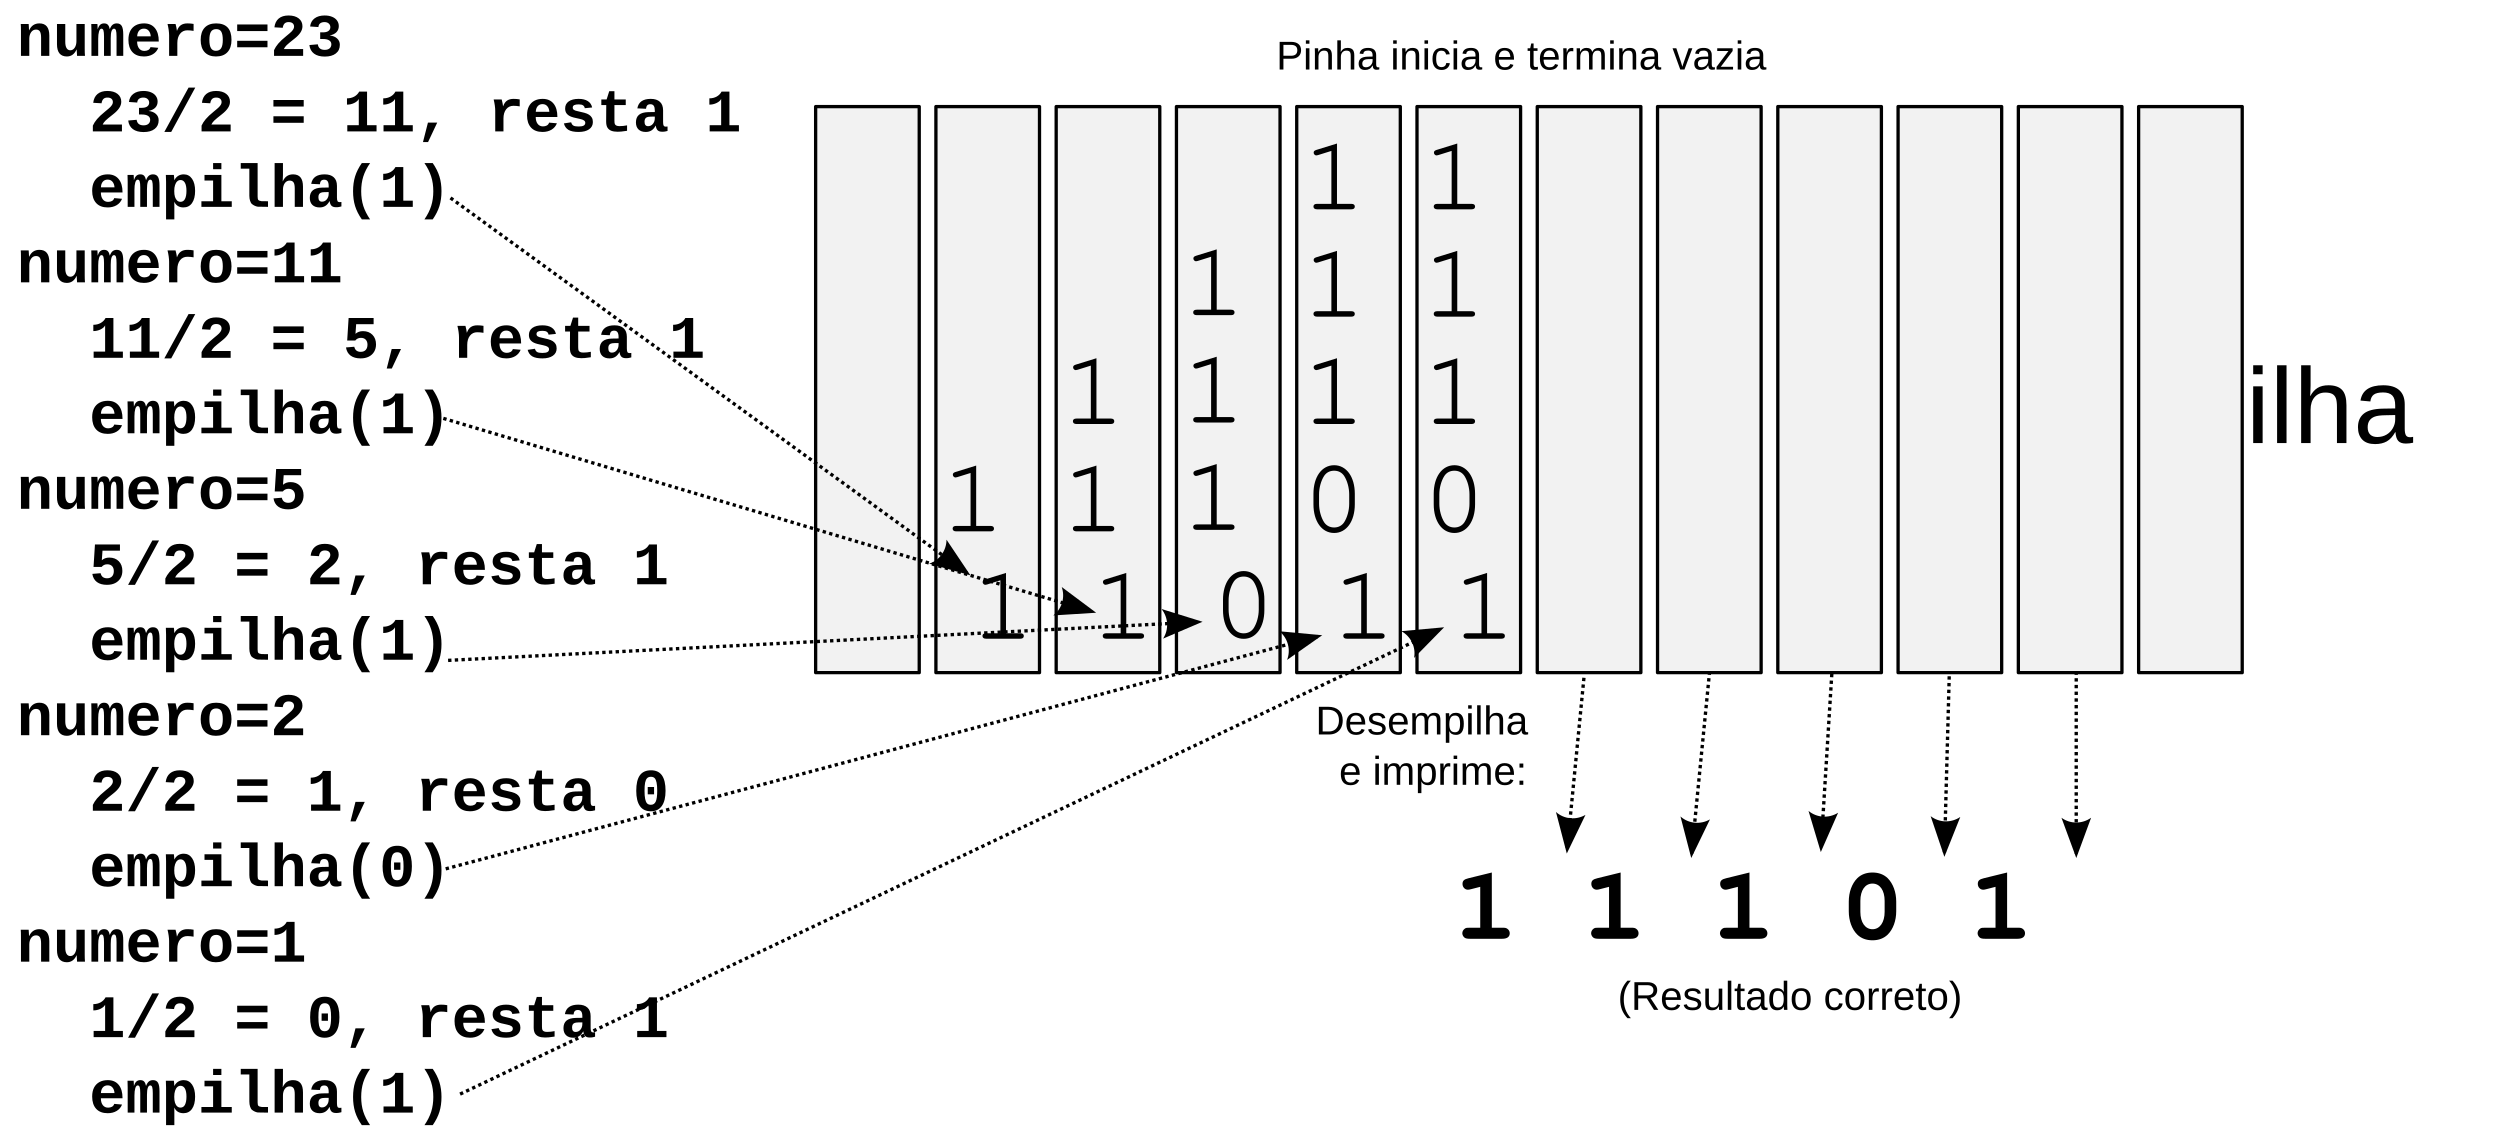
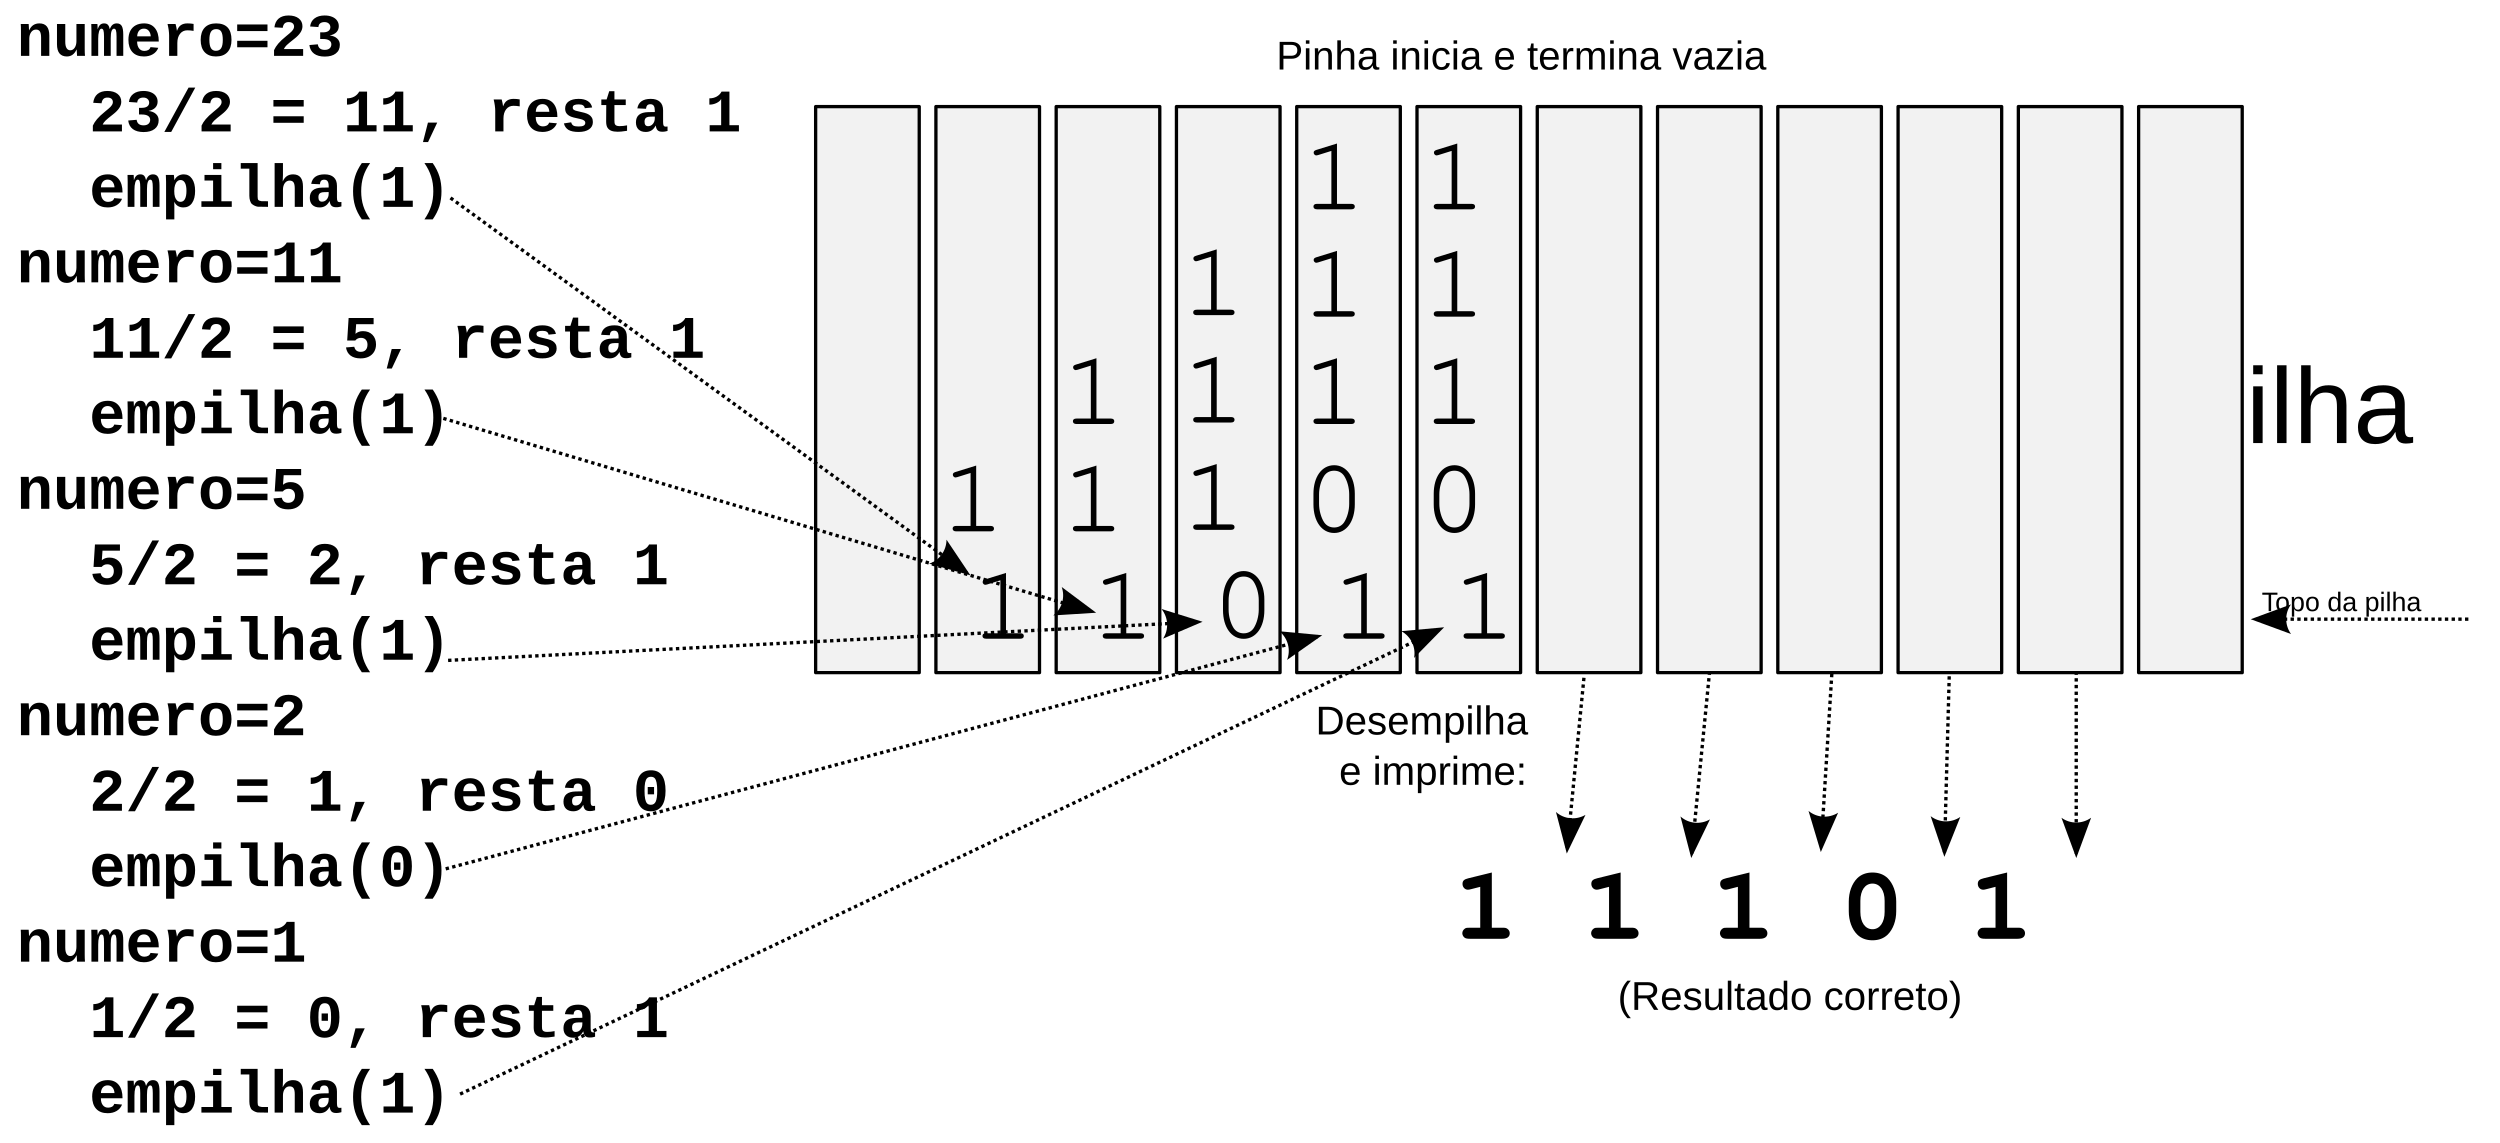
<svg xmlns="http://www.w3.org/2000/svg" width="745.221" height="340.425" id="svg2" version="1.1">
  <defs id="defs4">
    <marker orient="auto" refY="0" refX="0" id="Arrow2Mend" style="overflow:visible">
      <path id="path5326" style="fill-rule:evenodd;stroke-width:0.625;stroke-linejoin:round" d="M 8.719,4.034 -2.207,0.016 8.719,-4.002 c -1.745,2.372 -1.735,5.617 -6e-7,8.035 z" transform="scale(-0.6,-0.6)" />
    </marker>
    <marker orient="auto" refY="0" refX="0" id="Arrow2Lstart" style="overflow:visible">
      <path id="path4243" style="fill-rule:evenodd;stroke-width:0.625;stroke-linejoin:round" d="M 8.719,4.034 -2.207,0.016 8.719,-4.002 c -1.745,2.372 -1.735,5.617 -6e-7,8.035 z" transform="matrix(1.1,0,0,1.1,1.1,0)" />
    </marker>
    <marker orient="auto" refY="0" refX="0" id="Arrow1Lend" style="overflow:visible">
      <path id="path4228" d="M 0,0 5,-5 -12.5,0 5,5 0,0 z" style="fill-rule:evenodd;stroke:#000000;stroke-width:1pt" transform="matrix(-0.8,0,0,-0.8,-10,0)" />
    </marker>
    <marker orient="auto" refY="0" refX="0" id="Arrow2Lend" style="overflow:visible">
      <path id="path4246" style="fill-rule:evenodd;stroke-width:0.625;stroke-linejoin:round" d="M 8.719,4.034 -2.207,0.016 8.719,-4.002 c -1.745,2.372 -1.735,5.617 -6e-7,8.035 z" transform="matrix(-1.1,0,0,-1.1,-1.1,0)" />
    </marker>
    <marker orient="auto" refY="0" refX="0" id="Arrow2Lstart-6" style="overflow:visible">
      <path id="path4243-0" style="fill-rule:evenodd;stroke-width:0.625;stroke-linejoin:round" d="M 8.719,4.034 -2.207,0.016 8.719,-4.002 c -1.745,2.372 -1.735,5.617 -6e-7,8.035 z" transform="matrix(1.1,0,0,1.1,1.1,0)" />
    </marker>
    <marker orient="auto" refY="0" refX="0" id="Arrow2Lstart-0" style="overflow:visible">
      <path id="path4243-1" style="fill-rule:evenodd;stroke-width:0.625;stroke-linejoin:round" d="M 8.719,4.034 -2.207,0.016 8.719,-4.002 c -1.745,2.372 -1.735,5.617 -6e-7,8.035 z" transform="matrix(1.1,0,0,1.1,1.1,0)" />
    </marker>
    <marker orient="auto" refY="0" refX="0" id="Arrow2Lstart-3" style="overflow:visible">
      <path id="path4243-7" style="fill-rule:evenodd;stroke-width:0.625;stroke-linejoin:round" d="M 8.719,4.034 -2.207,0.016 8.719,-4.002 c -1.745,2.372 -1.735,5.617 -6e-7,8.035 z" transform="matrix(1.1,0,0,1.1,1.1,0)" />
    </marker>
    <marker orient="auto" refY="0" refX="0" id="Arrow2Lend-9" style="overflow:visible">
      <path id="path4246-5" style="fill-rule:evenodd;stroke-width:0.625;stroke-linejoin:round" d="M 8.719,4.034 -2.207,0.016 8.719,-4.002 c -1.745,2.372 -1.735,5.617 -6e-7,8.035 z" transform="matrix(-1.1,0,0,-1.1,-1.1,0)" />
    </marker>
    <marker orient="auto" refY="0" refX="0" id="Arrow2Lend-2" style="overflow:visible">
      <path id="path4246-8" style="fill-rule:evenodd;stroke-width:0.625;stroke-linejoin:round" d="M 8.719,4.034 -2.207,0.016 8.719,-4.002 c -1.745,2.372 -1.735,5.617 -6e-7,8.035 z" transform="matrix(-1.1,0,0,-1.1,-1.1,0)" />
    </marker>
    <marker orient="auto" refY="0" refX="0" id="Arrow2Lend-4" style="overflow:visible">
      <path id="path4246-1" style="fill-rule:evenodd;stroke-width:0.625;stroke-linejoin:round" d="M 8.719,4.034 -2.207,0.016 8.719,-4.002 c -1.745,2.372 -1.735,5.617 -6e-7,8.035 z" transform="matrix(-1.1,0,0,-1.1,-1.1,0)" />
    </marker>
    <marker orient="auto" refY="0" refX="0" id="Arrow2Lend-8" style="overflow:visible">
      <path id="path4246-9" style="fill-rule:evenodd;stroke-width:0.625;stroke-linejoin:round" d="M 8.719,4.034 -2.207,0.016 8.719,-4.002 c -1.745,2.372 -1.735,5.617 -6e-7,8.035 z" transform="matrix(-1.1,0,0,-1.1,-1.1,0)" />
    </marker>
    <marker orient="auto" refY="0" refX="0" id="Arrow2Lend-7" style="overflow:visible">
      <path id="path4246-7" style="fill-rule:evenodd;stroke-width:0.625;stroke-linejoin:round" d="M 8.719,4.034 -2.207,0.016 8.719,-4.002 c -1.745,2.372 -1.735,5.617 -6e-7,8.035 z" transform="matrix(-1.1,0,0,-1.1,-1.1,0)" />
+     </marker>
+     <marker orient="auto" refY="0" refX="0" id="Arrow2Lend-5" style="overflow:visible">
+       <path id="path4246-89" style="fill-rule:evenodd;stroke-width:0.625;stroke-linejoin:round" d="M 8.719,4.034 -2.207,0.016 8.719,-4.002 c -1.745,2.372 -1.735,5.617 -6e-7,8.035 z" transform="matrix(-1.1,0,0,-1.1,-1.1,0)" />
    </marker>
  </defs>
  <g id="layer1" transform="translate(-18.205,-141.9754)">
    <text xml:space="preserve" style="font-size:18px;font-style:normal;font-variant:normal;font-weight:normal;font-stretch:normal;text-align:center;line-height:125%;letter-spacing:0px;word-spacing:0px;text-anchor:middle;fill:#000000;fill-opacity:1;stroke:none;font-family:Arial;-inkscape-font-specification:Sans" x="23.205" y="158.638" id="text2989">
      <tspan id="tspan2991" x="23.205" y="158.638" style="font-style:normal;font-variant:normal;font-weight:bold;font-stretch:normal;text-align:start;text-anchor:start;font-family:Courier New;-inkscape-font-specification:Courier New Bold">numero=23</tspan>
      <tspan x="23.205" y="181.138" id="tspan2993" style="font-style:normal;font-variant:normal;font-weight:bold;font-stretch:normal;text-align:start;text-anchor:start;font-family:Courier New;-inkscape-font-specification:Courier New Bold">  23/2 = 11, resta 1</tspan>
      <tspan x="23.205" y="203.638" id="tspan2995" style="font-style:normal;font-variant:normal;font-weight:bold;font-stretch:normal;text-align:start;text-anchor:start;font-family:Courier New;-inkscape-font-specification:Courier New Bold">  empilha(1)</tspan>
      <tspan x="23.205" y="226.138" id="tspan2997" style="font-style:normal;font-variant:normal;font-weight:bold;font-stretch:normal;text-align:start;text-anchor:start;font-family:Courier New;-inkscape-font-specification:Courier New Bold">numero=11</tspan>
      <tspan x="23.205" y="248.638" id="tspan2999" style="font-style:normal;font-variant:normal;font-weight:bold;font-stretch:normal;text-align:start;text-anchor:start;font-family:Courier New;-inkscape-font-specification:Courier New Bold">  11/2 = 5, resta 1</tspan>
      <tspan x="23.205" y="271.138" id="tspan3001" style="font-style:normal;font-variant:normal;font-weight:bold;font-stretch:normal;text-align:start;text-anchor:start;font-family:Courier New;-inkscape-font-specification:Courier New Bold">  empilha(1)</tspan>
      <tspan x="23.205" y="293.638" id="tspan3003" style="font-style:normal;font-variant:normal;font-weight:bold;font-stretch:normal;text-align:start;text-anchor:start;font-family:Courier New;-inkscape-font-specification:Courier New Bold">numero=5</tspan>
      <tspan x="23.205" y="316.138" id="tspan3005" style="font-style:normal;font-variant:normal;font-weight:bold;font-stretch:normal;text-align:start;text-anchor:start;font-family:Courier New;-inkscape-font-specification:Courier New Bold">  5/2 = 2, resta 1</tspan>
      <tspan x="23.205" y="338.638" id="tspan3007" style="font-style:normal;font-variant:normal;font-weight:bold;font-stretch:normal;text-align:start;text-anchor:start;font-family:Courier New;-inkscape-font-specification:Courier New Bold">  empilha(1)</tspan>
      <tspan x="23.205" y="361.138" id="tspan3009" style="font-style:normal;font-variant:normal;font-weight:bold;font-stretch:normal;text-align:start;text-anchor:start;font-family:Courier New;-inkscape-font-specification:Courier New Bold">numero=2</tspan>
      <tspan x="23.205" y="383.638" id="tspan3011" style="font-style:normal;font-variant:normal;font-weight:bold;font-stretch:normal;text-align:start;text-anchor:start;font-family:Courier New;-inkscape-font-specification:Courier New Bold">  2/2 = 1, resta 0</tspan>
      <tspan x="23.205" y="406.138" id="tspan3013" style="font-style:normal;font-variant:normal;font-weight:bold;font-stretch:normal;text-align:start;text-anchor:start;font-family:Courier New;-inkscape-font-specification:Courier New Bold">  empilha(0)</tspan>
      <tspan x="23.205" y="428.638" id="tspan3015" style="font-style:normal;font-variant:normal;font-weight:bold;font-stretch:normal;text-align:start;text-anchor:start;font-family:Courier New;-inkscape-font-specification:Courier New Bold">numero=1</tspan>
      <tspan x="23.205" y="451.138" id="tspan3017" style="font-style:normal;font-variant:normal;font-weight:bold;font-stretch:normal;text-align:start;text-anchor:start;font-family:Courier New;-inkscape-font-specification:Courier New Bold">  1/2 = 0, resta 1</tspan>
      <tspan x="23.205" y="473.638" id="tspan3019" style="font-style:normal;font-variant:normal;font-weight:bold;font-stretch:normal;text-align:start;text-anchor:start;font-family:Courier New;-inkscape-font-specification:Courier New Bold">  empilha(1)</tspan>
      <tspan x="23.205" y="496.138" id="tspan3021" style="font-style:normal;font-variant:normal;font-weight:bold;font-stretch:normal;text-align:start;text-anchor:start;font-family:Courier New;-inkscape-font-specification:Courier New Bold" />
      <tspan x="23.205" y="518.638" id="tspan3023" style="font-style:normal;font-variant:normal;font-weight:bold;font-stretch:normal;text-align:start;text-anchor:start;font-family:Courier New;-inkscape-font-specification:Courier New Bold" />
      <tspan x="23.205" y="541.138" id="tspan3025" style="font-style:normal;font-variant:normal;font-weight:bold;font-stretch:normal;text-align:start;text-anchor:start;font-family:Courier New;-inkscape-font-specification:Courier New Bold" />
    </text>
    <g id="g3744" transform="translate(-4.611072,29.28572)">
      <rect ry="0" y="144.46" x="301.799" height="168.737" width="30.88" id="rect3651-2" style="fill:#f2f2f2;fill-opacity:1;stroke:#000000;stroke-width:0.986;stroke-linecap:round;stroke-linejoin:round;stroke-miterlimit:4;stroke-opacity:1;stroke-dasharray:none;stroke-dashoffset:0" />
      <text id="text3210-52-7-8" y="175.08" x="317.089" style="font-size:32px;font-style:normal;font-variant:normal;font-weight:normal;font-stretch:normal;text-align:center;line-height:100%;letter-spacing:0px;word-spacing:0px;text-anchor:middle;fill:#000000;fill-opacity:1;stroke:none;font-family:Arial;-inkscape-font-specification:Sans" xml:space="preserve">
        <tspan style="font-style:normal;font-variant:normal;font-weight:normal;font-stretch:normal;line-height:100%;font-family:Courier;-inkscape-font-specification:Courier" y="175.08" x="317.089" id="tspan3212-5-23-2" />
        <tspan id="tspan3491" style="font-style:normal;font-variant:normal;font-weight:normal;font-stretch:normal;line-height:100%;font-family:Courier;-inkscape-font-specification:Courier" y="207.08" x="317.089" />
        <tspan id="tspan3493" style="font-style:normal;font-variant:normal;font-weight:normal;font-stretch:normal;line-height:100%;font-family:Courier;-inkscape-font-specification:Courier" y="239.08" x="317.089" />
        <tspan id="tspan3495" style="font-style:normal;font-variant:normal;font-weight:normal;font-stretch:normal;line-height:100%;font-family:Courier;-inkscape-font-specification:Courier" y="271.08" x="317.089" />
        <tspan id="tspan3497" style="font-style:normal;font-variant:normal;font-weight:normal;font-stretch:normal;line-height:100%;font-family:Courier;-inkscape-font-specification:Courier" y="303.08" x="317.089">1</tspan>
      </text>
    </g>
    <g id="g3735" transform="translate(-13.31791,29.28572)">
      <rect ry="0" y="144.46" x="346.358" height="168.737" width="30.88" id="rect3651-2-3" style="fill:#f2f2f2;fill-opacity:1;stroke:#000000;stroke-width:0.986;stroke-linecap:round;stroke-linejoin:round;stroke-miterlimit:4;stroke-opacity:1;stroke-dasharray:none;stroke-dashoffset:0" />
      <text id="text3210-52-7-8-9" y="175.08" x="361.647" style="font-size:32px;font-style:normal;font-variant:normal;font-weight:normal;font-stretch:normal;text-align:center;line-height:100%;letter-spacing:0px;word-spacing:0px;text-anchor:middle;fill:#000000;fill-opacity:1;stroke:none;font-family:Arial;-inkscape-font-specification:Sans" xml:space="preserve">
        <tspan style="font-style:normal;font-variant:normal;font-weight:normal;font-stretch:normal;line-height:100%;font-family:Courier;-inkscape-font-specification:Courier" y="175.08" x="361.647" id="tspan3212-5-23-2-7" />
        <tspan id="tspan3491-9" style="font-style:normal;font-variant:normal;font-weight:normal;font-stretch:normal;line-height:100%;font-family:Courier;-inkscape-font-specification:Courier" y="207.08" x="361.647" />
        <tspan id="tspan3493-7" style="font-style:normal;font-variant:normal;font-weight:normal;font-stretch:normal;line-height:100%;font-family:Courier;-inkscape-font-specification:Courier" y="239.08" x="361.647" />
        <tspan id="tspan3495-4" style="font-style:normal;font-variant:normal;font-weight:normal;font-stretch:normal;line-height:100%;font-family:Courier;-inkscape-font-specification:Courier" y="271.08" x="361.647">1</tspan>
        <tspan id="tspan3497-1" style="font-style:normal;font-variant:normal;font-weight:normal;font-stretch:normal;line-height:100%;font-family:Courier;-inkscape-font-specification:Courier" y="303.08" x="361.647">1</tspan>
      </text>
    </g>
    <g id="g3726" transform="translate(-22.02478,29.28572)">
      <rect ry="0" y="144.46" x="390.916" height="168.737" width="30.88" id="rect3651-2-2" style="fill:#f2f2f2;fill-opacity:1;stroke:#000000;stroke-width:0.986;stroke-linecap:round;stroke-linejoin:round;stroke-miterlimit:4;stroke-opacity:1;stroke-dasharray:none;stroke-dashoffset:0" />
      <text id="text3210-52-7-8-9-0" y="175.08" x="406.205" style="font-size:32px;font-style:normal;font-variant:normal;font-weight:normal;font-stretch:normal;text-align:center;line-height:100%;letter-spacing:0px;word-spacing:0px;text-anchor:middle;fill:#000000;fill-opacity:1;stroke:none;font-family:Arial;-inkscape-font-specification:Sans" xml:space="preserve">
        <tspan style="font-style:normal;font-variant:normal;font-weight:normal;font-stretch:normal;line-height:100%;font-family:Courier;-inkscape-font-specification:Courier" y="175.08" x="406.205" id="tspan3212-5-23-2-7-0" />
        <tspan id="tspan3491-9-0" style="font-style:normal;font-variant:normal;font-weight:normal;font-stretch:normal;line-height:100%;font-family:Courier;-inkscape-font-specification:Courier" y="207.08" x="406.205" />
        <tspan id="tspan3493-7-7" style="font-style:normal;font-variant:normal;font-weight:normal;font-stretch:normal;line-height:100%;font-family:Courier;-inkscape-font-specification:Courier" y="239.08" x="406.205">1</tspan>
        <tspan id="tspan3495-4-4" style="font-style:normal;font-variant:normal;font-weight:normal;font-stretch:normal;line-height:100%;font-family:Courier;-inkscape-font-specification:Courier" y="271.08" x="406.205">1</tspan>
        <tspan id="tspan3497-1-3" style="font-style:normal;font-variant:normal;font-weight:normal;font-stretch:normal;line-height:100%;font-family:Courier;-inkscape-font-specification:Courier" y="303.08" x="406.205">1</tspan>
      </text>
    </g>
    <g id="g3717" transform="translate(-30.73164,29.28572)">
      <rect ry="0" y="144.46" x="435.474" height="168.737" width="30.88" id="rect3651-2-28" style="fill:#f2f2f2;fill-opacity:1;stroke:#000000;stroke-width:0.986;stroke-linecap:round;stroke-linejoin:round;stroke-miterlimit:4;stroke-opacity:1;stroke-dasharray:none;stroke-dashoffset:0" />
      <text id="text3210-52-7-8-9-0-9" y="174.632" x="450.764" style="font-size:32px;font-style:normal;font-variant:normal;font-weight:normal;font-stretch:normal;text-align:center;line-height:100%;letter-spacing:0px;word-spacing:0px;text-anchor:middle;fill:#000000;fill-opacity:1;stroke:none;font-family:Arial;-inkscape-font-specification:Sans" xml:space="preserve">
        <tspan id="tspan3491-9-0-6" style="font-style:normal;font-variant:normal;font-weight:normal;font-stretch:normal;line-height:100%;font-family:Courier;-inkscape-font-specification:Courier" y="174.632" x="450.764" />
        <tspan id="tspan3493-7-7-8" style="font-style:normal;font-variant:normal;font-weight:normal;font-stretch:normal;line-height:100%;font-family:Courier;-inkscape-font-specification:Courier" y="206.632" x="450.764">1</tspan>
        <tspan id="tspan3495-4-4-0" style="font-style:normal;font-variant:normal;font-weight:normal;font-stretch:normal;line-height:100%;font-family:Courier;-inkscape-font-specification:Courier" y="238.632" x="450.764">1</tspan>
        <tspan id="tspan3497-1-3-6" style="font-style:normal;font-variant:normal;font-weight:normal;font-stretch:normal;line-height:100%;font-family:Courier;-inkscape-font-specification:Courier" y="270.632" x="450.764">1</tspan>
        <tspan id="tspan3614" style="font-style:normal;font-variant:normal;font-weight:normal;font-stretch:normal;line-height:100%;font-family:Courier;-inkscape-font-specification:Courier" y="302.632" x="450.764">0</tspan>
      </text>
    </g>
    <g id="g3707" transform="translate(-39.43848,29.28572)">
      <rect ry="0" y="144.46" x="480.033" height="168.737" width="30.88" id="rect3651" style="fill:#f2f2f2;fill-opacity:1;stroke:#000000;stroke-width:0.986;stroke-linecap:round;stroke-linejoin:round;stroke-miterlimit:4;stroke-opacity:1;stroke-dasharray:none;stroke-dashoffset:0" />
      <text id="text3210-52-7-8-9-0-9-0" y="143.08" x="495.322" style="font-size:32px;font-style:normal;font-variant:normal;font-weight:normal;font-stretch:normal;text-align:center;line-height:100%;letter-spacing:0px;word-spacing:0px;text-anchor:middle;fill:#000000;fill-opacity:1;stroke:none;font-family:Arial;-inkscape-font-specification:Sans" xml:space="preserve">
        <tspan id="tspan3491-9-0-6-6" style="font-style:normal;font-variant:normal;font-weight:normal;font-stretch:normal;line-height:100%;font-family:Courier;-inkscape-font-specification:Courier" y="143.08" x="495.322" />
        <tspan id="tspan3493-7-7-8-0" style="font-style:normal;font-variant:normal;font-weight:normal;font-stretch:normal;line-height:100%;font-family:Courier;-inkscape-font-specification:Courier" y="175.08" x="495.322">1</tspan>
        <tspan id="tspan3495-4-4-0-6" style="font-style:normal;font-variant:normal;font-weight:normal;font-stretch:normal;line-height:100%;font-family:Courier;-inkscape-font-specification:Courier" y="207.08" x="495.322">1</tspan>
        <tspan id="tspan3497-1-3-6-5" style="font-style:normal;font-variant:normal;font-weight:normal;font-stretch:normal;line-height:100%;font-family:Courier;-inkscape-font-specification:Courier" y="239.08" x="495.322">1</tspan>
        <tspan id="tspan3614-3" style="font-style:normal;font-variant:normal;font-weight:normal;font-stretch:normal;line-height:100%;font-family:Courier;-inkscape-font-specification:Courier" y="271.08" x="495.322">0</tspan>
        <tspan id="tspan3649" style="font-style:normal;font-variant:normal;font-weight:normal;font-stretch:normal;line-height:100%;font-family:Courier;-inkscape-font-specification:Courier" y="303.08" x="495.322">1</tspan>
      </text>
    </g>
    <text xml:space="preserve" style="font-size:32px;font-style:normal;font-variant:normal;font-weight:normal;font-stretch:normal;text-align:center;line-height:125%;letter-spacing:0px;word-spacing:0px;text-anchor:middle;fill:#000000;fill-opacity:1;stroke:none;font-family:Arial;-inkscape-font-specification:Sans" x="724.176" y="274.038" id="text3703">
      <tspan id="tspan3705" x="724.176" y="274.038">Pilha</tspan>
    </text>
    <g id="g3910" transform="translate(0,29.28572)">
      <rect ry="0" y="144.46" x="261.337" height="168.737" width="30.88" id="rect3651-2-7" style="fill:#f2f2f2;fill-opacity:1;stroke:#000000;stroke-width:0.986;stroke-linecap:round;stroke-linejoin:round;stroke-miterlimit:4;stroke-opacity:1;stroke-dasharray:none;stroke-dashoffset:0" />
    </g>
    <text xml:space="preserve" style="font-size:32px;font-style:normal;font-variant:normal;font-weight:normal;font-stretch:normal;text-align:center;line-height:100%;letter-spacing:0px;word-spacing:0px;text-anchor:middle;fill:#000000;fill-opacity:1;stroke:none;font-family:Arial;-inkscape-font-specification:Sans" x="276.626" y="175.08" id="text3210-52-7-8-5">
      <tspan id="tspan3212-5-23-2-5" x="276.626" y="175.08" style="font-style:normal;font-variant:normal;font-weight:normal;font-stretch:normal;line-height:100%;font-family:Courier;-inkscape-font-specification:Courier" />
      <tspan x="276.626" y="207.08" style="font-style:normal;font-variant:normal;font-weight:normal;font-stretch:normal;line-height:100%;font-family:Courier;-inkscape-font-specification:Courier" id="tspan3491-92" />
      <tspan x="276.626" y="239.08" style="font-style:normal;font-variant:normal;font-weight:normal;font-stretch:normal;line-height:100%;font-family:Courier;-inkscape-font-specification:Courier" id="tspan3493-78" />
      <tspan x="276.626" y="271.08" style="font-style:normal;font-variant:normal;font-weight:normal;font-stretch:normal;line-height:100%;font-family:Courier;-inkscape-font-specification:Courier" id="tspan3495-3" />
      <tspan x="276.626" y="303.08" style="font-style:normal;font-variant:normal;font-weight:normal;font-stretch:normal;line-height:100%;font-family:Courier;-inkscape-font-specification:Courier" id="tspan3497-2" />
    </text>
    <g transform="translate(318.0523,29.28572)" id="g3744-3">
      <rect ry="0" y="144.46" x="301.799" height="168.737" width="30.88" id="rect3651-2-5" style="fill:#f2f2f2;fill-opacity:1;stroke:#000000;stroke-width:0.986;stroke-linecap:round;stroke-linejoin:round;stroke-miterlimit:4;stroke-opacity:1;stroke-dasharray:none;stroke-dashoffset:0" />
      <text id="text3210-52-7-8-97" y="175.08" x="317.089" style="font-size:32px;font-style:normal;font-variant:normal;font-weight:normal;font-stretch:normal;text-align:center;line-height:100%;letter-spacing:0px;word-spacing:0px;text-anchor:middle;fill:#000000;fill-opacity:1;stroke:none;font-family:Arial;-inkscape-font-specification:Sans" xml:space="preserve">
        <tspan style="font-style:normal;font-variant:normal;font-weight:normal;font-stretch:normal;line-height:100%;font-family:Courier;-inkscape-font-specification:Courier" y="175.08" x="317.089" id="tspan3212-5-23-2-57" />
        <tspan id="tspan3491-4" style="font-style:normal;font-variant:normal;font-weight:normal;font-stretch:normal;line-height:100%;font-family:Courier;-inkscape-font-specification:Courier" y="207.08" x="317.089" />
        <tspan id="tspan3493-3" style="font-style:normal;font-variant:normal;font-weight:normal;font-stretch:normal;line-height:100%;font-family:Courier;-inkscape-font-specification:Courier" y="239.08" x="317.089" />
        <tspan id="tspan3495-37" style="font-style:normal;font-variant:normal;font-weight:normal;font-stretch:normal;line-height:100%;font-family:Courier;-inkscape-font-specification:Courier" y="271.08" x="317.089" />
        <tspan id="tspan3497-6" style="font-style:normal;font-variant:normal;font-weight:normal;font-stretch:normal;line-height:100%;font-family:Courier;-inkscape-font-specification:Courier" y="303.08" x="317.089">1</tspan>
      </text>
    </g>
    <g transform="translate(237.6425,29.28572)" id="g3735-9">
      <rect ry="0" y="144.46" x="346.358" height="168.737" width="30.88" id="rect3651-2-3-3" style="fill:#f2f2f2;fill-opacity:1;stroke:#000000;stroke-width:0.986;stroke-linecap:round;stroke-linejoin:round;stroke-miterlimit:4;stroke-opacity:1;stroke-dasharray:none;stroke-dashoffset:0" />
      <text id="text3210-52-7-8-9-6" y="175.08" x="361.647" style="font-size:32px;font-style:normal;font-variant:normal;font-weight:normal;font-stretch:normal;text-align:center;line-height:100%;letter-spacing:0px;word-spacing:0px;text-anchor:middle;fill:#000000;fill-opacity:1;stroke:none;font-family:Arial;-inkscape-font-specification:Sans" xml:space="preserve">
        <tspan style="font-style:normal;font-variant:normal;font-weight:normal;font-stretch:normal;line-height:100%;font-family:Courier;-inkscape-font-specification:Courier" y="175.08" x="361.647" id="tspan3212-5-23-2-7-9" />
        <tspan id="tspan3491-9-5" style="font-style:normal;font-variant:normal;font-weight:normal;font-stretch:normal;line-height:100%;font-family:Courier;-inkscape-font-specification:Courier" y="207.08" x="361.647" />
        <tspan id="tspan3493-7-6" style="font-style:normal;font-variant:normal;font-weight:normal;font-stretch:normal;line-height:100%;font-family:Courier;-inkscape-font-specification:Courier" y="239.08" x="361.647" />
        <tspan id="tspan3495-4-3" style="font-style:normal;font-variant:normal;font-weight:normal;font-stretch:normal;line-height:100%;font-family:Courier;-inkscape-font-specification:Courier" y="271.08" x="361.647">1</tspan>
        <tspan id="tspan3497-1-5" style="font-style:normal;font-variant:normal;font-weight:normal;font-stretch:normal;line-height:100%;font-family:Courier;-inkscape-font-specification:Courier" y="303.08" x="361.647">1</tspan>
      </text>
    </g>
    <g transform="translate(157.2326,29.28572)" id="g3726-3">
      <rect ry="0" y="144.46" x="390.916" height="168.737" width="30.88" id="rect3651-2-2-8" style="fill:#f2f2f2;fill-opacity:1;stroke:#000000;stroke-width:0.986;stroke-linecap:round;stroke-linejoin:round;stroke-miterlimit:4;stroke-opacity:1;stroke-dasharray:none;stroke-dashoffset:0" />
      <text id="text3210-52-7-8-9-0-5" y="175.08" x="406.205" style="font-size:32px;font-style:normal;font-variant:normal;font-weight:normal;font-stretch:normal;text-align:center;line-height:100%;letter-spacing:0px;word-spacing:0px;text-anchor:middle;fill:#000000;fill-opacity:1;stroke:none;font-family:Arial;-inkscape-font-specification:Sans" xml:space="preserve">
        <tspan style="font-style:normal;font-variant:normal;font-weight:normal;font-stretch:normal;line-height:100%;font-family:Courier;-inkscape-font-specification:Courier" y="175.08" x="406.205" id="tspan3212-5-23-2-7-0-0" />
        <tspan id="tspan3491-9-0-8" style="font-style:normal;font-variant:normal;font-weight:normal;font-stretch:normal;line-height:100%;font-family:Courier;-inkscape-font-specification:Courier" y="207.08" x="406.205" />
        <tspan id="tspan3493-7-7-5" style="font-style:normal;font-variant:normal;font-weight:normal;font-stretch:normal;line-height:100%;font-family:Courier;-inkscape-font-specification:Courier" y="239.08" x="406.205">1</tspan>
        <tspan id="tspan3495-4-4-2" style="font-style:normal;font-variant:normal;font-weight:normal;font-stretch:normal;line-height:100%;font-family:Courier;-inkscape-font-specification:Courier" y="271.08" x="406.205">1</tspan>
        <tspan id="tspan3497-1-3-1" style="font-style:normal;font-variant:normal;font-weight:normal;font-stretch:normal;line-height:100%;font-family:Courier;-inkscape-font-specification:Courier" y="303.08" x="406.205">1</tspan>
      </text>
    </g>
    <g transform="translate(76.82282,29.28572)" id="g3717-2">
      <rect ry="0" y="144.46" x="435.474" height="168.737" width="30.88" id="rect3651-2-28-0" style="fill:#f2f2f2;fill-opacity:1;stroke:#000000;stroke-width:0.986;stroke-linecap:round;stroke-linejoin:round;stroke-miterlimit:4;stroke-opacity:1;stroke-dasharray:none;stroke-dashoffset:0" />
      <text id="text3210-52-7-8-9-0-9-1" y="174.632" x="450.764" style="font-size:32px;font-style:normal;font-variant:normal;font-weight:normal;font-stretch:normal;text-align:center;line-height:100%;letter-spacing:0px;word-spacing:0px;text-anchor:middle;fill:#000000;fill-opacity:1;stroke:none;font-family:Arial;-inkscape-font-specification:Sans" xml:space="preserve">
        <tspan id="tspan3491-9-0-6-4" style="font-style:normal;font-variant:normal;font-weight:normal;font-stretch:normal;line-height:100%;font-family:Courier;-inkscape-font-specification:Courier" y="174.632" x="450.764" />
        <tspan id="tspan3493-7-7-8-3" style="font-style:normal;font-variant:normal;font-weight:normal;font-stretch:normal;line-height:100%;font-family:Courier;-inkscape-font-specification:Courier" y="206.632" x="450.764">1</tspan>
        <tspan id="tspan3495-4-4-0-66" style="font-style:normal;font-variant:normal;font-weight:normal;font-stretch:normal;line-height:100%;font-family:Courier;-inkscape-font-specification:Courier" y="238.632" x="450.764">1</tspan>
        <tspan id="tspan3497-1-3-6-2" style="font-style:normal;font-variant:normal;font-weight:normal;font-stretch:normal;line-height:100%;font-family:Courier;-inkscape-font-specification:Courier" y="270.632" x="450.764">1</tspan>
        <tspan id="tspan3614-1" style="font-style:normal;font-variant:normal;font-weight:normal;font-stretch:normal;line-height:100%;font-family:Courier;-inkscape-font-specification:Courier" y="302.632" x="450.764">0</tspan>
      </text>
    </g>
    <g transform="translate(394.3663,29.28572)" id="g3910-8">
      <rect ry="0" y="144.46" x="261.337" height="168.737" width="30.88" id="rect3651-2-7-6" style="fill:#f2f2f2;fill-opacity:1;stroke:#000000;stroke-width:0.986;stroke-linecap:round;stroke-linejoin:round;stroke-miterlimit:4;stroke-opacity:1;stroke-dasharray:none;stroke-dashoffset:0" />
    </g>
    <text xml:space="preserve" style="font-size:12px;font-style:normal;font-variant:normal;font-weight:normal;font-stretch:normal;text-align:center;line-height:125%;letter-spacing:0px;word-spacing:0px;text-anchor:middle;fill:#000000;fill-opacity:1;stroke:none;font-family:Arial;-inkscape-font-specification:Sans" x="197.99" y="-119.195" id="text4201" transform="translate(18.205,141.9754)">
      <tspan id="tspan4203" x="197.99" y="-119.195" />
    </text>
    <text xml:space="preserve" style="font-size:12px;font-style:normal;font-variant:normal;font-weight:normal;font-stretch:normal;text-align:center;line-height:125%;letter-spacing:0px;word-spacing:0px;text-anchor:middle;fill:#000000;fill-opacity:1;stroke:none;font-family:Arial;-inkscape-font-specification:Sans" x="480.04" y="162.708" id="text4205">
      <tspan id="tspan4207" x="480.04" y="162.708">Pinha inicia e termina vazia</tspan>
    </text>
    <g id="g3707-3" transform="translate(-3.586985,29.28572)">
      <rect ry="0" y="144.46" x="480.033" height="168.737" width="30.88" id="rect3651-1" style="fill:#f2f2f2;fill-opacity:1;stroke:#000000;stroke-width:0.986;stroke-linecap:round;stroke-linejoin:round;stroke-miterlimit:4;stroke-opacity:1;stroke-dasharray:none;stroke-dashoffset:0" />
      <text id="text3210-52-7-8-9-0-9-0-4" y="143.08" x="495.322" style="font-size:32px;font-style:normal;font-variant:normal;font-weight:normal;font-stretch:normal;text-align:center;line-height:100%;letter-spacing:0px;word-spacing:0px;text-anchor:middle;fill:#000000;fill-opacity:1;stroke:none;font-family:Arial;-inkscape-font-specification:Sans" xml:space="preserve">
        <tspan id="tspan3491-9-0-6-6-8" style="font-style:normal;font-variant:normal;font-weight:normal;font-stretch:normal;line-height:100%;font-family:Courier;-inkscape-font-specification:Courier" y="143.08" x="495.322" />
        <tspan id="tspan3493-7-7-8-0-2" style="font-style:normal;font-variant:normal;font-weight:normal;font-stretch:normal;line-height:100%;font-family:Courier;-inkscape-font-specification:Courier" y="175.08" x="495.322">1</tspan>
        <tspan id="tspan3495-4-4-0-6-6" style="font-style:normal;font-variant:normal;font-weight:normal;font-stretch:normal;line-height:100%;font-family:Courier;-inkscape-font-specification:Courier" y="207.08" x="495.322">1</tspan>
        <tspan id="tspan3497-1-3-6-5-8" style="font-style:normal;font-variant:normal;font-weight:normal;font-stretch:normal;line-height:100%;font-family:Courier;-inkscape-font-specification:Courier" y="239.08" x="495.322">1</tspan>
        <tspan id="tspan3614-3-3" style="font-style:normal;font-variant:normal;font-weight:normal;font-stretch:normal;line-height:100%;font-family:Courier;-inkscape-font-specification:Courier" y="271.08" x="495.322">0</tspan>
        <tspan id="tspan3649-3" style="font-style:normal;font-variant:normal;font-weight:normal;font-stretch:normal;line-height:100%;font-family:Courier;-inkscape-font-specification:Courier" y="303.08" x="495.322">1</tspan>
      </text>
    </g>
    <text xml:space="preserve" style="font-size:32px;font-style:normal;font-variant:normal;font-weight:normal;font-stretch:normal;text-align:center;line-height:100%;letter-spacing:0px;word-spacing:0px;text-anchor:middle;fill:#000000;fill-opacity:1;stroke:none;font-family:Arial;-inkscape-font-specification:Sans" x="560.198" y="389.651" id="text3210-52-7-8-9-0-9-0-4-9">
      <tspan x="560.198" y="389.651" style="font-style:normal;font-variant:normal;font-weight:normal;font-stretch:normal;line-height:100%;font-family:Courier;-inkscape-font-specification:Courier" id="tspan3491-9-0-6-6-8-4" />
      <tspan x="560.198" y="421.811" style="font-style:normal;font-variant:normal;font-weight:bold;font-stretch:normal;line-height:100%;font-family:Courier;-inkscape-font-specification:Courier Bold" id="tspan3649-3-5">1 1 1 0 1</tspan>
    </text>
    <text xml:space="preserve" style="font-size:12px;font-style:normal;font-variant:normal;font-weight:normal;font-stretch:normal;text-align:center;line-height:125%;letter-spacing:0px;word-spacing:0px;text-anchor:middle;fill:#000000;fill-opacity:1;stroke:none;font-family:Arial;-inkscape-font-specification:Sans" x="453.714" y="360.911" id="text4205-0">
      <tspan id="tspan4207-1" x="453.714" y="360.911">Desempilha</tspan>
      <tspan x="453.714" y="375.911" id="tspan6169">e imprime:</tspan>
    </text>
    <text xml:space="preserve" style="font-size:12px;font-style:normal;font-variant:normal;font-weight:normal;font-stretch:normal;text-align:center;line-height:125%;letter-spacing:0px;word-spacing:0px;text-anchor:middle;fill:#000000;fill-opacity:1;stroke:none;font-family:Arial;-inkscape-font-specification:Sans" x="560.111" y="443.003" id="text4205-0-0">
      <tspan x="560.111" y="443.003" id="tspan6169-7">(Resultado correto)</tspan>
    </text>
  </g>
  <g id="layer2">
    <path style="fill:none;stroke:#000000;stroke-width:1;stroke-linecap:butt;stroke-linejoin:miter;stroke-miterlimit:4;stroke-opacity:1;stroke-dasharray:1, 1;stroke-dashoffset:0;marker-end:url(#Arrow2Lend)" d="M 134.286,58.996 288.189,170.743" id="path5093" />
    <path style="fill:none;stroke:#000000;stroke-width:1;stroke-linecap:butt;stroke-linejoin:miter;stroke-miterlimit:4;stroke-opacity:1;stroke-dasharray:1, 1;stroke-dashoffset:0;marker-end:url(#Arrow2Lend)" d="m 132.143,124.711 193.326,57.576" id="path5095" />
    <path style="fill:none;stroke:#000000;stroke-width:1;stroke-linecap:butt;stroke-linejoin:miter;stroke-miterlimit:4;stroke-opacity:1;stroke-dasharray:1, 1;stroke-dashoffset:0;marker-end:url(#Arrow2Lend)" d="M 133.571,196.853 357.143,185.425" id="path5097" />
    <path style="fill:none;stroke:#000000;stroke-width:1;stroke-linecap:butt;stroke-linejoin:miter;stroke-miterlimit:4;stroke-opacity:1;stroke-dasharray:1, 1;stroke-dashoffset:0;marker-end:url(#Arrow2Lend)" d="m 132.857,258.996 260,-69.286" id="path5099" />
    <path style="fill:none;stroke:#000000;stroke-width:1;stroke-linecap:butt;stroke-linejoin:miter;stroke-miterlimit:4;stroke-opacity:1;stroke-dasharray:1, 1;stroke-dashoffset:0;marker-end:url(#Arrow2Lend)" d="M 137.143,326.139 429.286,187.568" id="path5101" />
    <path style="fill:none;stroke:#000000;stroke-width:1;stroke-linecap:butt;stroke-linejoin:miter;stroke-miterlimit:4;stroke-opacity:1;stroke-dasharray:1, 1;stroke-dashoffset:0;marker-end:url(#Arrow2Lend)" d="m 472.154,202.039 -5,51.071" id="path5101-4" />
    <path style="fill:none;stroke:#000000;stroke-width:1;stroke-linecap:butt;stroke-linejoin:miter;stroke-miterlimit:4;stroke-opacity:1;stroke-dasharray:1, 1;stroke-dashoffset:0;marker-end:url(#Arrow2Lend)" d="m 509.614,200.161 -5.357,54.286" id="path5101-4-9" />
    <path style="fill:none;stroke:#000000;stroke-width:1;stroke-linecap:butt;stroke-linejoin:miter;stroke-miterlimit:4;stroke-opacity:1;stroke-dasharray:1, 1;stroke-dashoffset:0;marker-end:url(#Arrow2Lend)" d="m 546.042,200.876 -3.214,51.786" id="path5101-4-0" />
    <path style="fill:none;stroke:#000000;stroke-width:1;stroke-linecap:butt;stroke-linejoin:miter;stroke-miterlimit:4;stroke-opacity:1;stroke-dasharray:1, 1;stroke-dashoffset:0;marker-end:url(#Arrow2Lend)" d="m 581.042,201.59 -1.429,52.5" id="path5101-4-5" />
    <path style="fill:none;stroke:#000000;stroke-width:1;stroke-linecap:butt;stroke-linejoin:miter;stroke-miterlimit:4;stroke-opacity:1;stroke-dasharray:1, 1;stroke-dashoffset:0;marker-end:url(#Arrow2Lend)" d="m 618.899,200.161 1e-5,54.286" id="path5101-4-8" />
+     <g id="g3206" transform="translate(0,-14)">
+       <text id="text4205-0-6" y="338.146" x="727.849" style="font-size:12px;font-style:normal;font-variant:normal;font-weight:normal;font-stretch:normal;text-align:center;line-height:125%;letter-spacing:0px;word-spacing:0px;text-anchor:middle;fill:#000000;fill-opacity:1;stroke:none;font-family:Arial;-inkscape-font-specification:Sans" xml:space="preserve" transform="translate(-18.205,-141.9754)">
+         <tspan style="font-size:8px" id="tspan3176" y="338.146" x="727.849">Topo da pilha</tspan>
+       </text>
+       <path id="path5101-4-8-2" d="m 735.792,198.563 -63.552,1e-5" style="fill:none;stroke:#000000;stroke-width:1;stroke-linecap:butt;stroke-linejoin:miter;stroke-miterlimit:4;stroke-opacity:1;stroke-dasharray:1, 1;stroke-dashoffset:0;marker-end:url(#Arrow2Lend)" />
+     </g>
  </g>
</svg>
